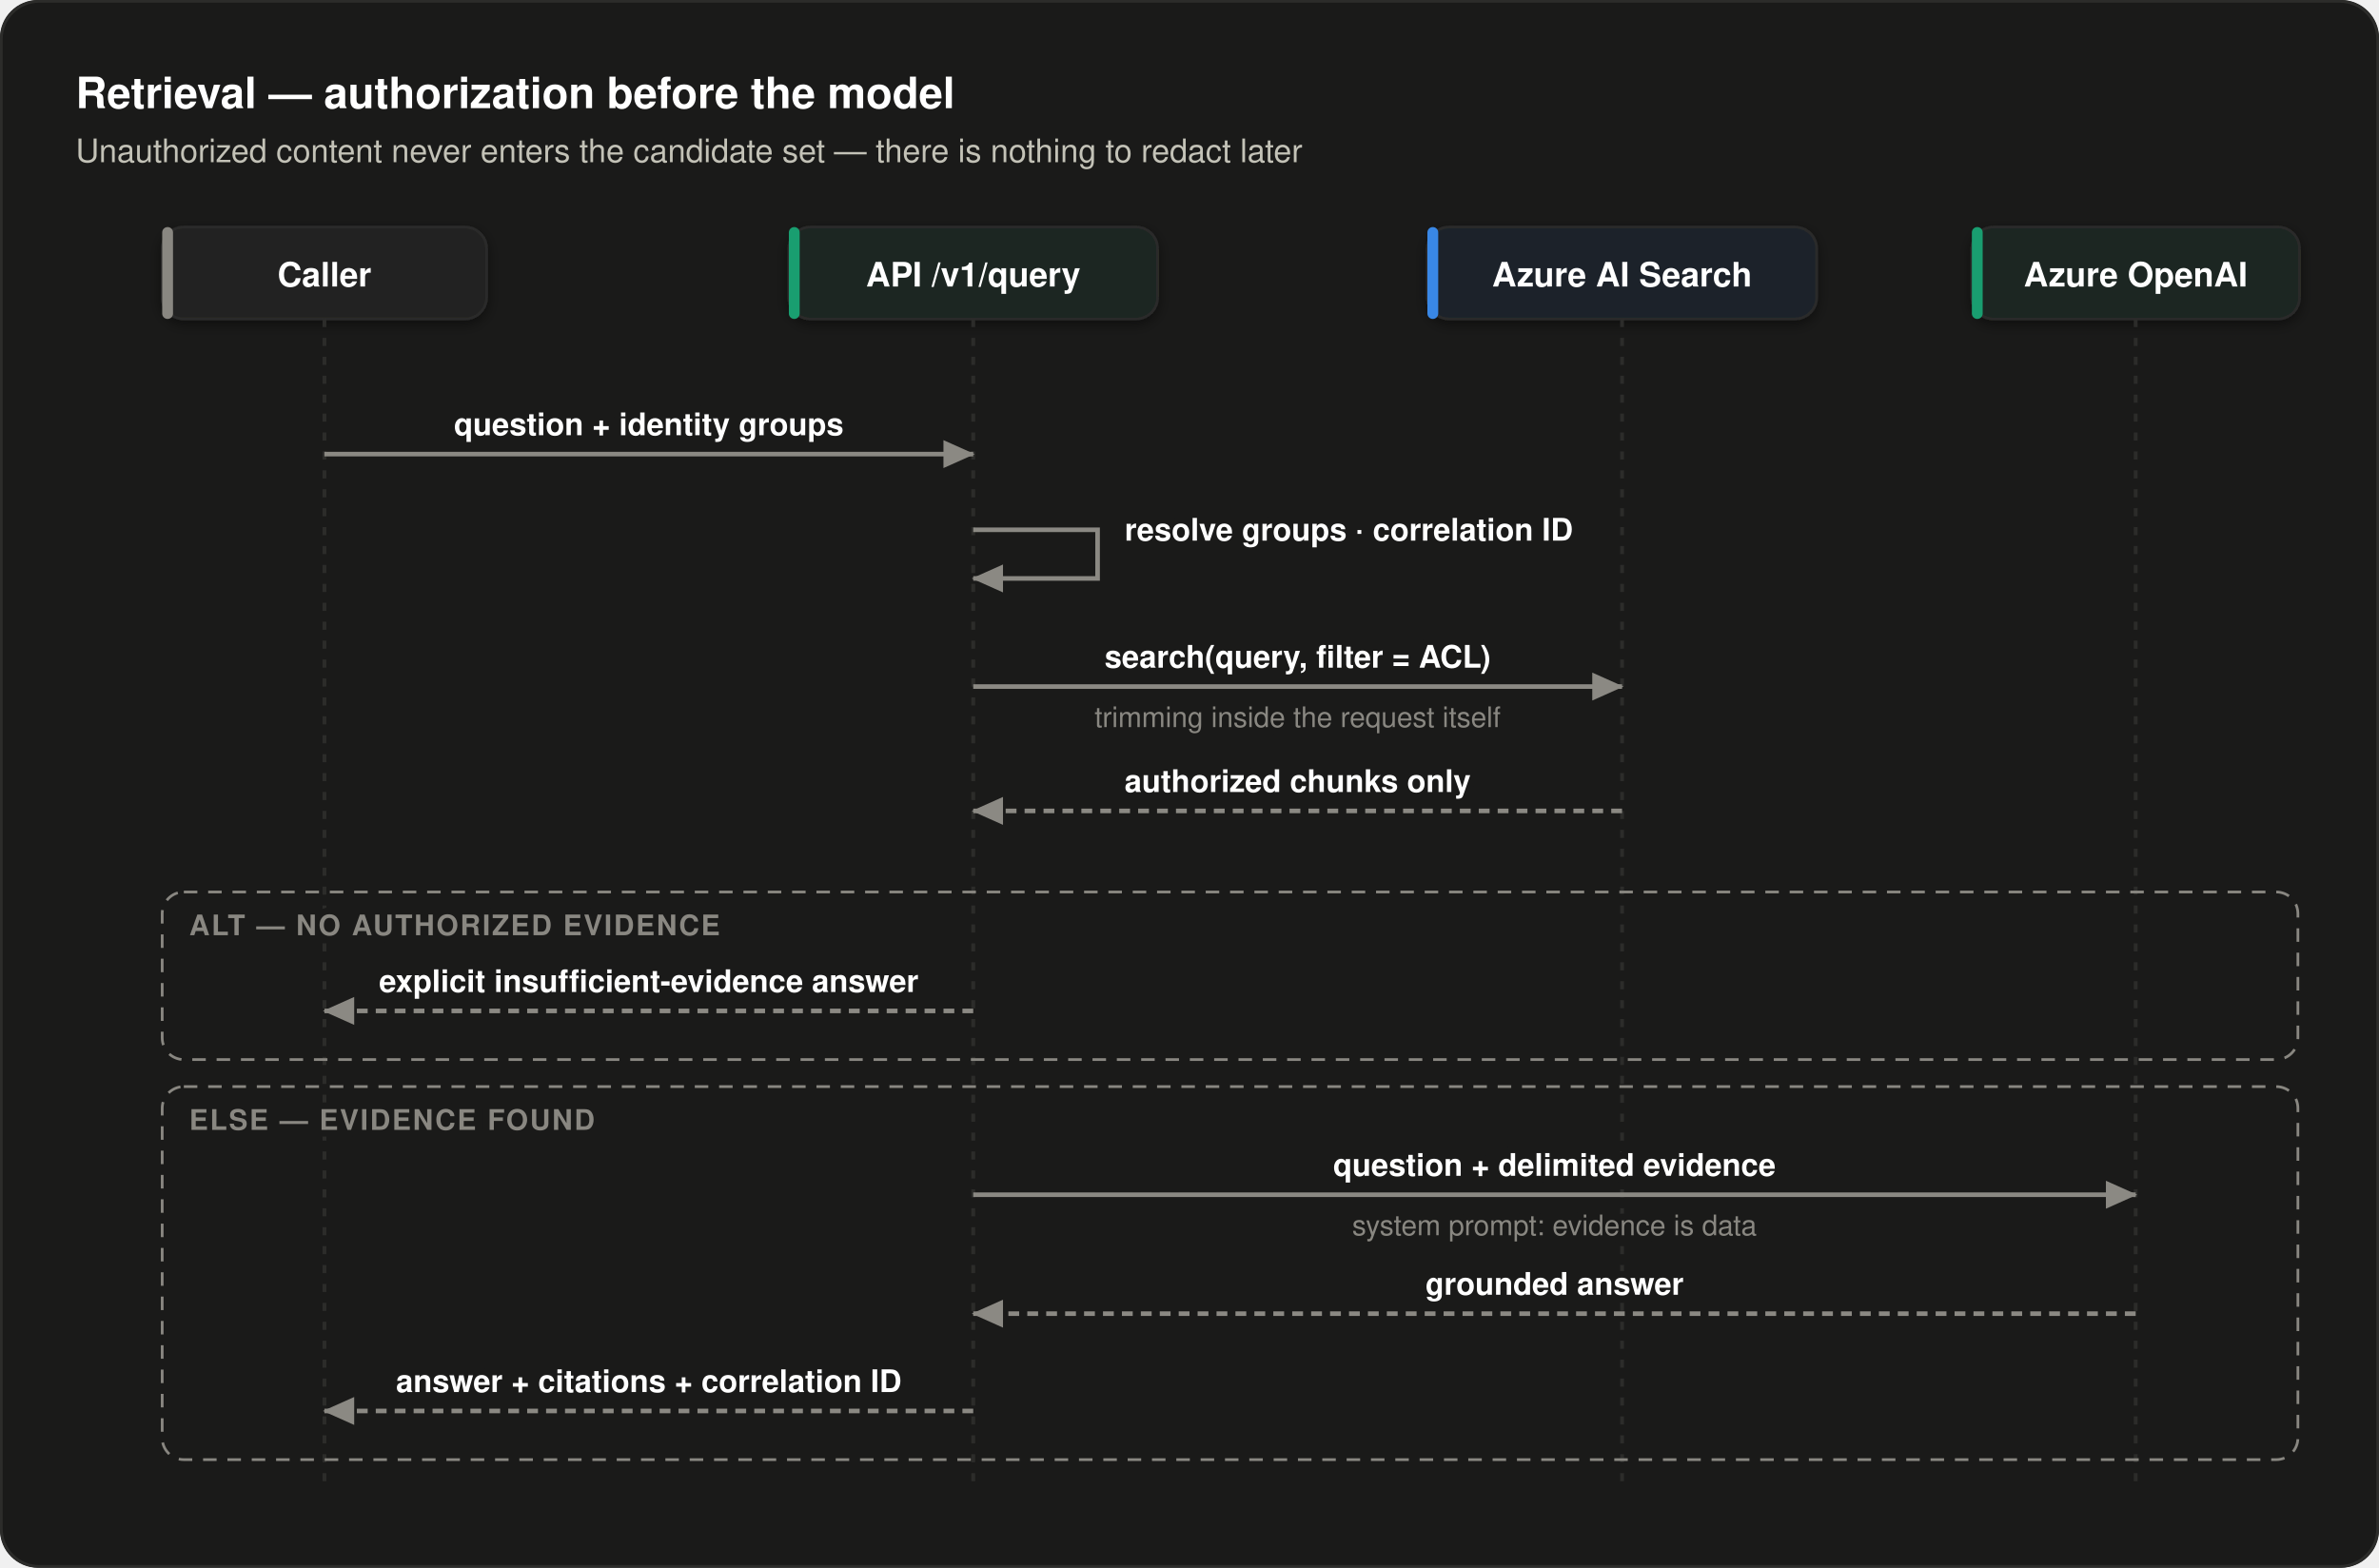
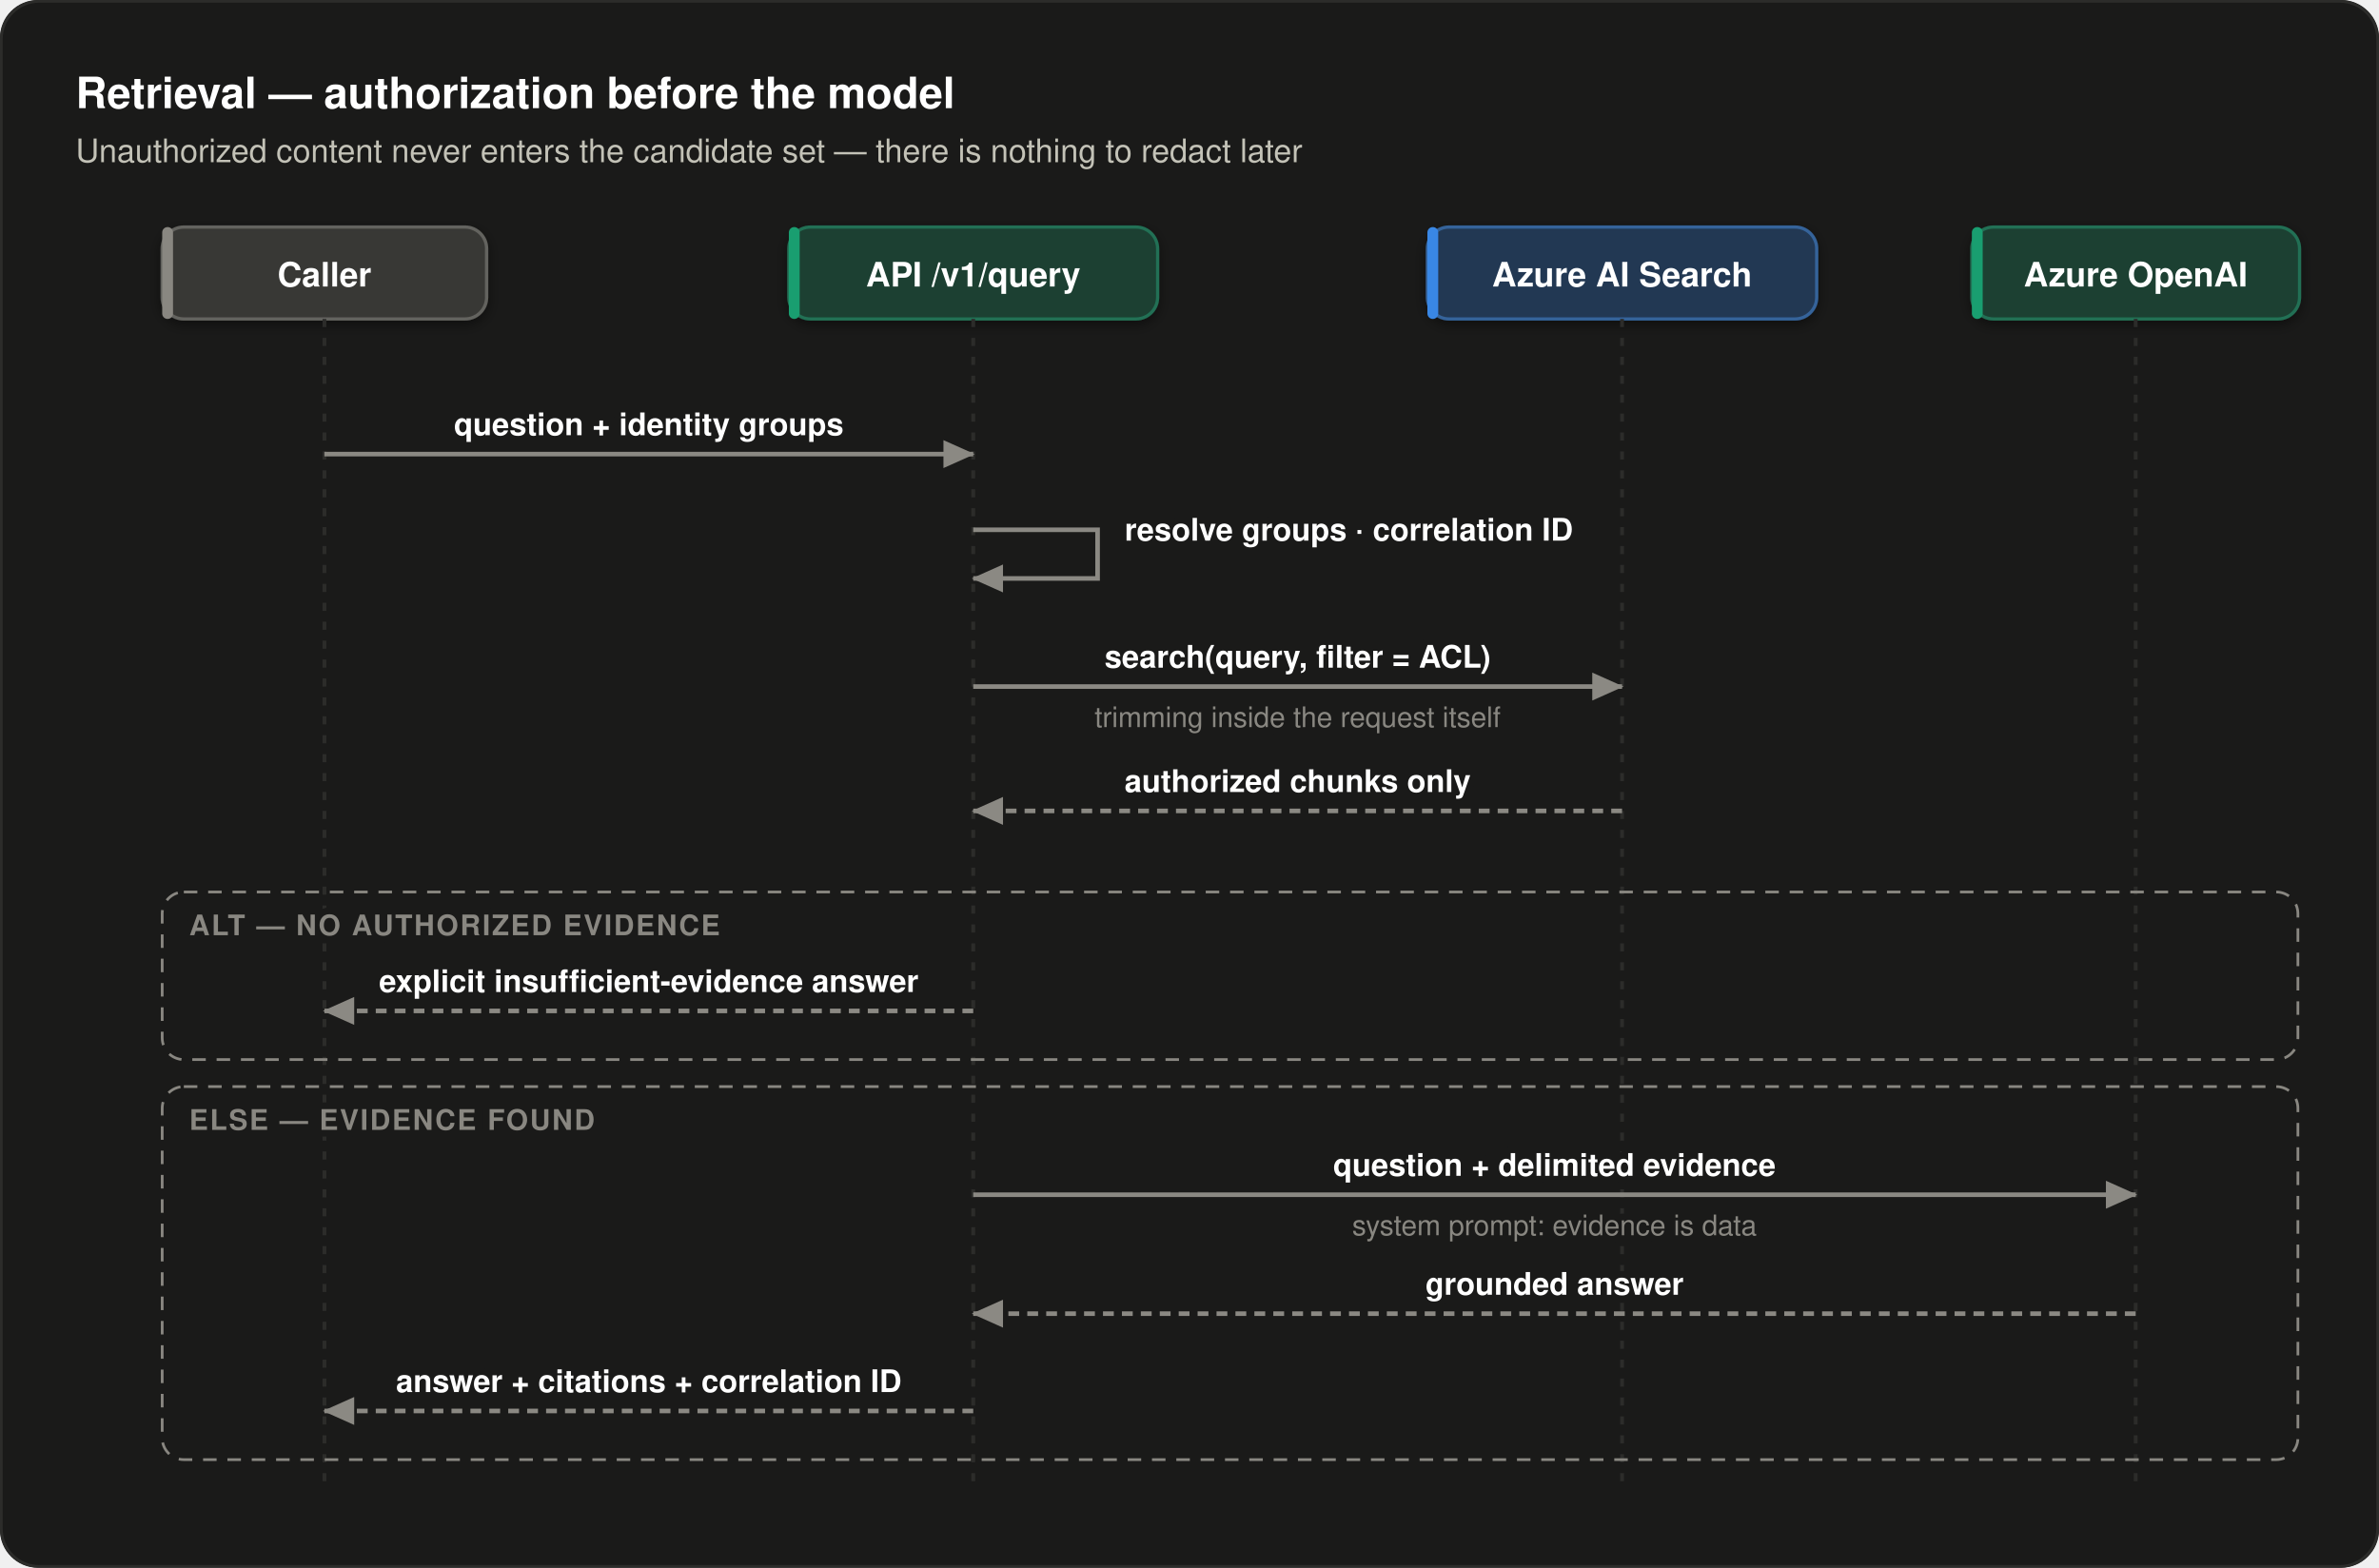
<svg xmlns="http://www.w3.org/2000/svg" viewBox="0 0 880 580" font-family="system-ui, -apple-system, 'Segoe UI', Helvetica, Arial, sans-serif" role="img" aria-label="Query path: the ACL filter is compiled into the search request, so unauthorized content never reaches the model">
  <defs>
    <filter id="soft-dark" x="-12%" y="-12%" width="124%" height="130%">
      <feDropShadow dx="0" dy="1.5" stdDeviation="2.2" flood-color="#000000" flood-opacity="0.45" />
    </filter>
    <marker id="arrow-dark" viewBox="0 0 10 10" refX="8.6" refY="5" markerWidth="8" markerHeight="8" orient="auto-start-reverse">
      <path d="M 0.5 1.2 L 9 5 L 0.5 8.8 z" fill="#8b8983" />
    </marker>
    <marker id="arrow-good-dark" viewBox="0 0 10 10" refX="8.6" refY="5" markerWidth="8" markerHeight="8" orient="auto-start-reverse">
      <path d="M 0.5 1.2 L 9 5 L 0.5 8.8 z" fill="#0ca30c" />
    </marker>
    <marker id="arrow-bad-dark" viewBox="0 0 10 10" refX="8.6" refY="5" markerWidth="8" markerHeight="8" orient="auto-start-reverse">
      <path d="M 0.5 1.2 L 9 5 L 0.5 8.8 z" fill="#e66767" />
    </marker>
    <marker id="arrow-warn-dark" viewBox="0 0 10 10" refX="8.6" refY="5" markerWidth="8" markerHeight="8" orient="auto-start-reverse">
      <path d="M 0.5 1.2 L 9 5 L 0.5 8.8 z" fill="#ec835a" />
    </marker>
  </defs>
  <rect x="0" y="0" width="880" height="580" rx="14" fill="#1a1a19" />
  <rect x="0.5" y="0.5" width="879" height="579" rx="14" fill="none" stroke="#2c2c2a" stroke-width="1" />
  <text x="28" y="40" font-size="16" text-anchor="start" fill="#ffffff" font-weight="700">Retrieval — authorization before the model</text>
  <text x="28" y="60" font-size="12" text-anchor="start" fill="#c3c2b7" font-weight="normal">Unauthorized content never enters the candidate set — there is nothing to redact later</text>
-   <rect x="60.0" y="84" width="120" height="34" rx="8" fill="#232321" stroke="#2c2c2a" stroke-width="1" filter="url(#soft-dark)" />
+   <rect x="60.0" y="84" width="120" height="34" rx="8" fill="#393936" stroke="#64635e" stroke-width="1.2" filter="url(#soft-dark)" />
  <rect x="60.0" y="84" width="4" height="34" rx="2" fill="#898781" />
  <text x="120" y="106" font-size="12.5" text-anchor="middle" fill="#ffffff" font-weight="600">Caller</text>
  <line x1="120" y1="118" x2="120" y2="552" stroke="#2c2c2a" stroke-width="1.4" stroke-dasharray="3 4" />
-   <rect x="291.8" y="84" width="136.4" height="34" rx="8" fill="#1a2520" stroke="#2c2c2a" stroke-width="1" filter="url(#soft-dark)" />
+   <rect x="291.8" y="84" width="136.4" height="34" rx="8" fill="#1a3f31" stroke="#217054" stroke-width="1.2" filter="url(#soft-dark)" />
  <rect x="291.8" y="84" width="4" height="34" rx="2" fill="#199e70" />
  <text x="360" y="106" font-size="12.5" text-anchor="middle" fill="#ffffff" font-weight="600">API  /v1/query</text>
  <line x1="360" y1="118" x2="360" y2="552" stroke="#2c2c2a" stroke-width="1.4" stroke-dasharray="3 4" />
-   <rect x="528.0" y="84" width="144.0" height="34" rx="8" fill="#1c2329" stroke="#2c2c2a" stroke-width="1" filter="url(#soft-dark)" />
+   <rect x="528.0" y="84" width="144.0" height="34" rx="8" fill="#233952" stroke="#34639a" stroke-width="1.2" filter="url(#soft-dark)" />
  <rect x="528.0" y="84" width="4" height="34" rx="2" fill="#3987e5" />
  <text x="600" y="106" font-size="12.5" text-anchor="middle" fill="#ffffff" font-weight="600">Azure AI Search</text>
  <line x1="600" y1="118" x2="600" y2="552" stroke="#2c2c2a" stroke-width="1.4" stroke-dasharray="3 4" />
-   <rect x="729.4" y="84" width="121.2" height="34" rx="8" fill="#1a2520" stroke="#2c2c2a" stroke-width="1" filter="url(#soft-dark)" />
+   <rect x="729.4" y="84" width="121.2" height="34" rx="8" fill="#1a3f31" stroke="#217054" stroke-width="1.2" filter="url(#soft-dark)" />
  <rect x="729.4" y="84" width="4" height="34" rx="2" fill="#199e70" />
  <text x="790" y="106" font-size="12.5" text-anchor="middle" fill="#ffffff" font-weight="600">Azure OpenAI</text>
  <line x1="790" y1="118" x2="790" y2="552" stroke="#2c2c2a" stroke-width="1.4" stroke-dasharray="3 4" />
  <path d="M 120 168 L 360 168" fill="none" stroke="#8b8983" stroke-width="1.7" marker-end="url(#arrow-dark)" />
  <text x="240.0" y="161" font-size="11.5" text-anchor="middle" fill="#ffffff" font-weight="600" paint-order="stroke" stroke="#1a1a19" stroke-width="5" stroke-linejoin="round">question + identity groups</text>
  <path d="M 360 196 h 46 v 18 h -46" fill="none" stroke="#8b8983" stroke-width="1.7" marker-end="url(#arrow-dark)" />
  <text x="416" y="200" font-size="11.5" text-anchor="start" fill="#ffffff" font-weight="600" paint-order="stroke" stroke="#1a1a19" stroke-width="5" stroke-linejoin="round">resolve groups · correlation ID</text>
  <path d="M 360 254 L 600 254" fill="none" stroke="#8b8983" stroke-width="1.7" marker-end="url(#arrow-dark)" />
  <text x="480.0" y="247" font-size="11.5" text-anchor="middle" fill="#ffffff" font-weight="600" paint-order="stroke" stroke="#1a1a19" stroke-width="5" stroke-linejoin="round">search(query, filter = ACL)</text>
  <text x="480.0" y="269" font-size="10.5" text-anchor="middle" fill="#898781" font-weight="normal" paint-order="stroke" stroke="#1a1a19" stroke-width="5" stroke-linejoin="round">trimming inside the request itself</text>
  <path d="M 600 300 L 360 300" fill="none" stroke="#8b8983" stroke-width="1.7" stroke-dasharray="4 3" marker-end="url(#arrow-dark)" />
  <text x="480.0" y="293" font-size="11.5" text-anchor="middle" fill="#ffffff" font-weight="600" paint-order="stroke" stroke="#1a1a19" stroke-width="5" stroke-linejoin="round">authorized chunks only</text>
  <rect x="60" y="330" width="790" height="62" rx="8" fill="none" stroke="#898781" stroke-width="1" stroke-dasharray="5 4" />
  <text x="70" y="346" font-size="10.5" text-anchor="start" fill="#898781" font-weight="700" letter-spacing="0.06em" paint-order="stroke" stroke="#1a1a19" stroke-width="5" stroke-linejoin="round">ALT — NO AUTHORIZED EVIDENCE</text>
  <path d="M 360 374 L 120 374" fill="none" stroke="#8b8983" stroke-width="1.7" stroke-dasharray="4 3" marker-end="url(#arrow-dark)" />
  <text x="240.0" y="367" font-size="11.5" text-anchor="middle" fill="#ffffff" font-weight="600" paint-order="stroke" stroke="#1a1a19" stroke-width="5" stroke-linejoin="round">explicit insufficient-evidence answer</text>
  <rect x="60" y="402" width="790" height="138" rx="8" fill="none" stroke="#898781" stroke-width="1" stroke-dasharray="5 4" />
  <text x="70" y="418" font-size="10.5" text-anchor="start" fill="#898781" font-weight="700" letter-spacing="0.06em" paint-order="stroke" stroke="#1a1a19" stroke-width="5" stroke-linejoin="round">ELSE — EVIDENCE FOUND</text>
  <path d="M 360 442 L 790 442" fill="none" stroke="#8b8983" stroke-width="1.7" marker-end="url(#arrow-dark)" />
  <text x="575.0" y="435" font-size="11.5" text-anchor="middle" fill="#ffffff" font-weight="600" paint-order="stroke" stroke="#1a1a19" stroke-width="5" stroke-linejoin="round">question + delimited evidence</text>
  <text x="575.0" y="457" font-size="10.5" text-anchor="middle" fill="#898781" font-weight="normal" paint-order="stroke" stroke="#1a1a19" stroke-width="5" stroke-linejoin="round">system prompt: evidence is data</text>
  <path d="M 790 486 L 360 486" fill="none" stroke="#8b8983" stroke-width="1.7" stroke-dasharray="4 3" marker-end="url(#arrow-dark)" />
  <text x="575.0" y="479" font-size="11.5" text-anchor="middle" fill="#ffffff" font-weight="600" paint-order="stroke" stroke="#1a1a19" stroke-width="5" stroke-linejoin="round">grounded answer</text>
  <path d="M 360 522 L 120 522" fill="none" stroke="#8b8983" stroke-width="1.7" stroke-dasharray="4 3" marker-end="url(#arrow-dark)" />
  <text x="240.0" y="515" font-size="11.5" text-anchor="middle" fill="#ffffff" font-weight="600" paint-order="stroke" stroke="#1a1a19" stroke-width="5" stroke-linejoin="round">answer + citations + correlation ID</text>
</svg>
